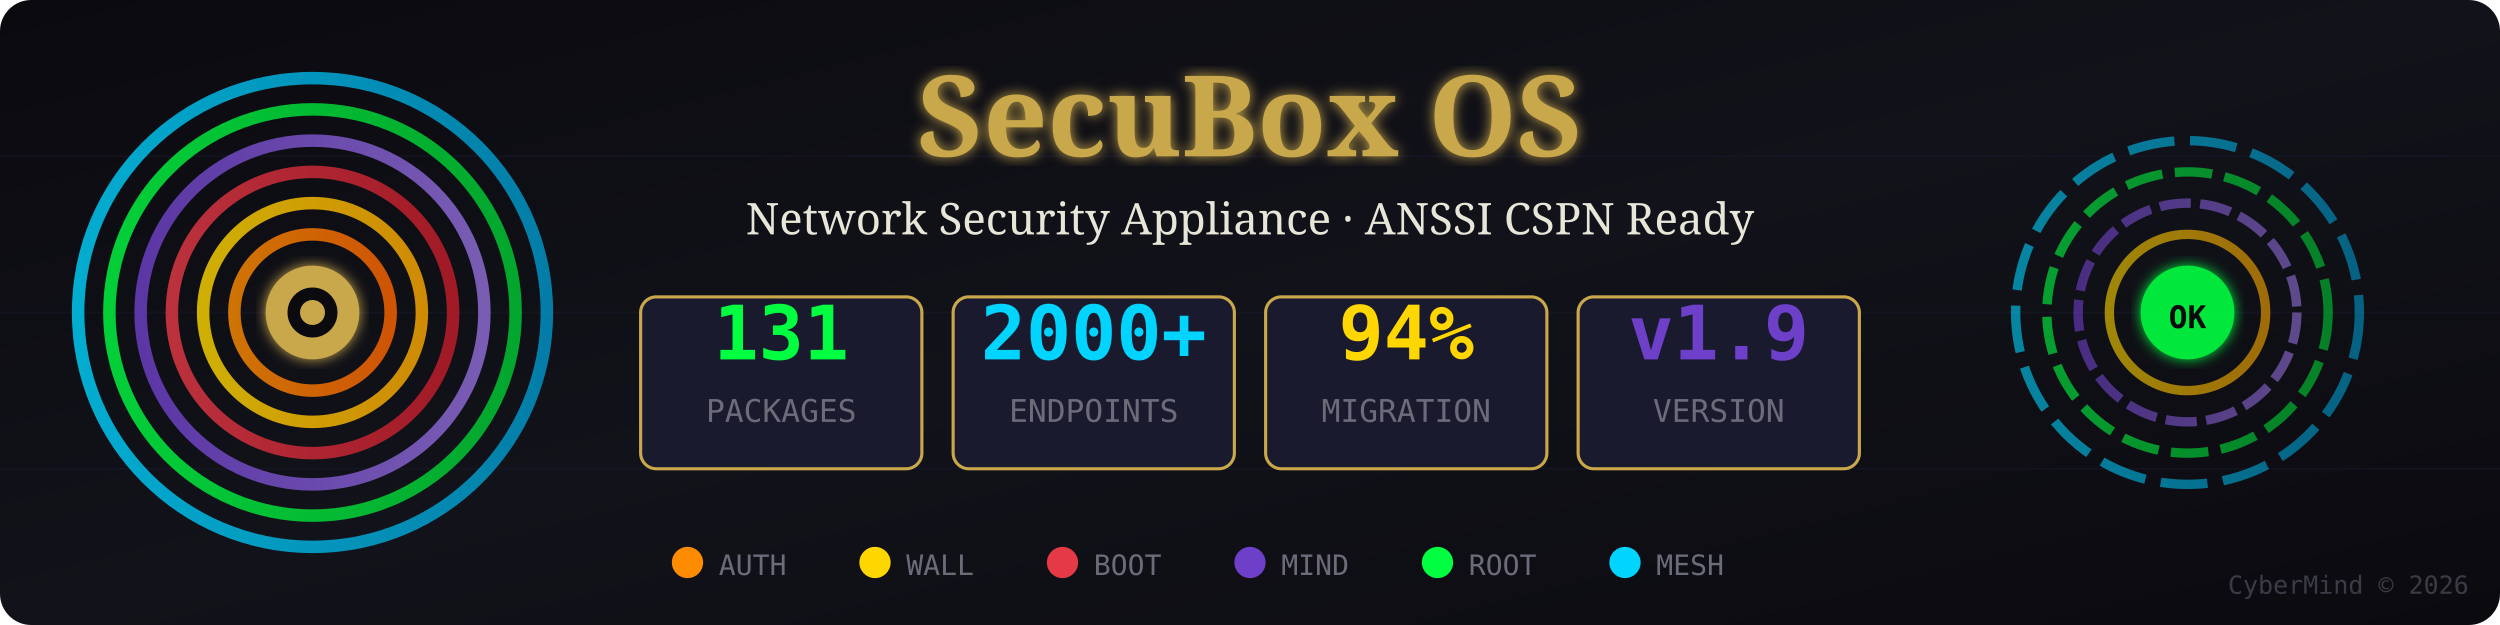
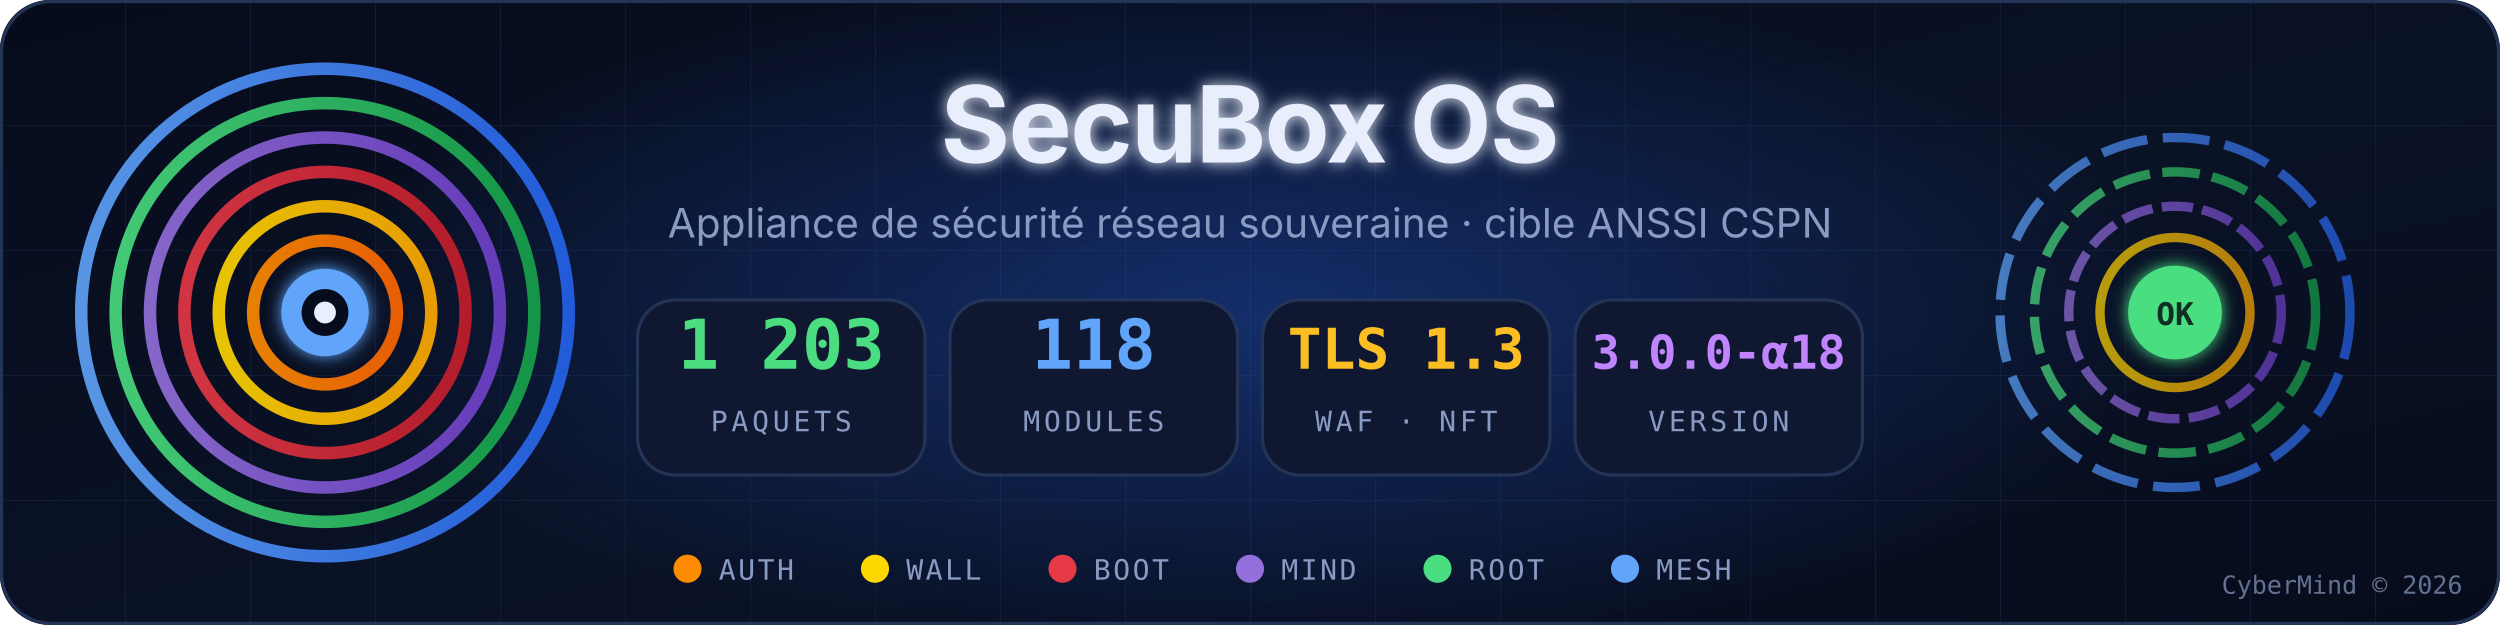
- <svg xmlns="http://www.w3.org/2000/svg" viewBox="0 0 800 200">
+ <svg xmlns="http://www.w3.org/2000/svg" viewBox="0 0 800 200" role="img" aria-labelledby="t d">
  <defs>
-     <linearGradient id="bgGrad" x1="0%" y1="0%" x2="100%" y2="100%">
-       <stop offset="0%" style="stop-color:#0a0a0f" />
-       <stop offset="50%" style="stop-color:#12121a" />
-       <stop offset="100%" style="stop-color:#0a0a0f" />
+     <linearGradient id="fond" x1="0%" y1="0%" x2="100%" y2="100%">
+       <stop offset="0%" stop-color="#070C1C" />
+       <stop offset="55%" stop-color="#0A1226" />
+       <stop offset="100%" stop-color="#070C1C" />
    </linearGradient>
-     <linearGradient id="authGrad" x1="0%" y1="0%" x2="100%" y2="0%">
-       <stop offset="0%" style="stop-color:#ff8c00" />
-       <stop offset="100%" style="stop-color:#ff6600" />
+     <radialGradient id="halo" cx="50%" cy="50%" r="50%">
+       <stop offset="0%" stop-color="#2563EB" stop-opacity=".35" />
+       <stop offset="100%" stop-color="#2563EB" stop-opacity="0" />
+     </radialGradient>
+     <linearGradient id="auth" x1="0%" y1="0%" x2="100%" y2="0%">
+       <stop offset="0%" stop-color="#FF8C00" />
+       <stop offset="100%" stop-color="#FF6600" />
    </linearGradient>
-     <linearGradient id="wallGrad" x1="0%" y1="0%" x2="100%" y2="0%">
-       <stop offset="0%" style="stop-color:#ffd700" />
-       <stop offset="100%" style="stop-color:#ffaa00" />
+     <linearGradient id="wall" x1="0%" y1="0%" x2="100%" y2="0%">
+       <stop offset="0%" stop-color="#FFD700" />
+       <stop offset="100%" stop-color="#FFAA00" />
    </linearGradient>
-     <linearGradient id="bootGrad" x1="0%" y1="0%" x2="100%" y2="0%">
-       <stop offset="0%" style="stop-color:#e63946" />
-       <stop offset="100%" style="stop-color:#c51d2a" />
+     <linearGradient id="boot" x1="0%" y1="0%" x2="100%" y2="0%">
+       <stop offset="0%" stop-color="#E63946" />
+       <stop offset="100%" stop-color="#C51D2A" />
    </linearGradient>
-     <linearGradient id="mindGrad" x1="0%" y1="0%" x2="100%" y2="0%">
-       <stop offset="0%" style="stop-color:#6e40c9" />
-       <stop offset="100%" style="stop-color:#9370db" />
+     <linearGradient id="mind" x1="0%" y1="0%" x2="100%" y2="0%">
+       <stop offset="0%" stop-color="#9370DB" />
+       <stop offset="100%" stop-color="#6E40C9" />
    </linearGradient>
-     <linearGradient id="rootGrad" x1="0%" y1="0%" x2="100%" y2="0%">
-       <stop offset="0%" style="stop-color:#00ff41" />
-       <stop offset="100%" style="stop-color:#00cc33" />
+     <linearGradient id="root" x1="0%" y1="0%" x2="100%" y2="0%">
+       <stop offset="0%" stop-color="#4ADE80" />
+       <stop offset="100%" stop-color="#16A34A" />
    </linearGradient>
-     <linearGradient id="meshGrad" x1="0%" y1="0%" x2="100%" y2="0%">
-       <stop offset="0%" style="stop-color:#00d4ff" />
-       <stop offset="100%" style="stop-color:#0099cc" />
+     <linearGradient id="mesh" x1="0%" y1="0%" x2="100%" y2="0%">
+       <stop offset="0%" stop-color="#60A5FA" />
+       <stop offset="100%" stop-color="#2563EB" />
    </linearGradient>
-     <filter id="glow">
-       <feGaussianBlur stdDeviation="2" result="coloredBlur" />
+     <filter id="lueur" x="-50%" y="-50%" width="200%" height="200%">
+       <feGaussianBlur stdDeviation="2.5" result="flou" />
      <feMerge>
-         <feMergeNode in="coloredBlur" />
+         <feMergeNode in="flou" />
        <feMergeNode in="SourceGraphic" />
      </feMerge>
    </filter>
+     <pattern id="grille" width="40" height="40" patternUnits="userSpaceOnUse">
+       <path d="M40 0H0V40" fill="none" stroke="#1B2745" stroke-width=".6" />
+     </pattern>
  </defs>
-   <rect width="800" height="200" fill="url(#bgGrad)" rx="10" />
-   <g stroke="#1a1a2e" stroke-width="0.5" opacity="0.5">
-     <line x1="0" y1="50" x2="800" y2="50" />
-     <line x1="0" y1="100" x2="800" y2="100" />
-     <line x1="0" y1="150" x2="800" y2="150" />
+   <rect width="800" height="200" rx="16" fill="url(#fond)" />
+   <rect width="800" height="200" rx="16" fill="url(#grille)" opacity=".55" />
+   <ellipse cx="400" cy="100" rx="300" ry="110" fill="url(#halo)" />
+   <rect x=".5" y=".5" width="799" height="199" rx="16" fill="none" stroke="#243457" />
+   <g transform="translate(104 100)">
+     <circle r="78" fill="none" stroke="url(#mesh)" stroke-width="4" opacity=".9" />
+     <circle r="67" fill="none" stroke="url(#root)" stroke-width="4" opacity=".9" />
+     <circle r="56" fill="none" stroke="url(#mind)" stroke-width="4" opacity=".9" />
+     <circle r="45" fill="none" stroke="url(#boot)" stroke-width="4" opacity=".9" />
+     <circle r="34" fill="none" stroke="url(#wall)" stroke-width="4" opacity=".9" />
+     <circle r="23" fill="none" stroke="url(#auth)" stroke-width="4" opacity=".9" />
+     <circle r="14" fill="#60A5FA" filter="url(#lueur)" />
+     <circle r="7.5" fill="#070C1C" />
+     <circle r="3.5" fill="#E8EEFB" />
  </g>
-   <g transform="translate(100, 100)">
-     <circle cx="0" cy="0" r="75" fill="none" stroke="url(#meshGrad)" stroke-width="4" opacity="0.8" />
-     <circle cx="0" cy="0" r="65" fill="none" stroke="url(#rootGrad)" stroke-width="4" opacity="0.8" />
-     <circle cx="0" cy="0" r="55" fill="none" stroke="url(#mindGrad)" stroke-width="4" opacity="0.8" />
-     <circle cx="0" cy="0" r="45" fill="none" stroke="url(#bootGrad)" stroke-width="4" opacity="0.8" />
-     <circle cx="0" cy="0" r="35" fill="none" stroke="url(#wallGrad)" stroke-width="4" opacity="0.8" />
-     <circle cx="0" cy="0" r="25" fill="none" stroke="url(#authGrad)" stroke-width="4" opacity="0.8" />
-     <circle cx="0" cy="0" r="15" fill="#c9a84c" filter="url(#glow)" />
-     <circle cx="0" cy="0" r="8" fill="#0a0a0f" />
-     <circle cx="0" cy="0" r="4" fill="#c9a84c" />
+   <g transform="translate(400 52)" text-anchor="middle">
+     <text y="0" fill="#E8EEFB" font-family="Inter, system-ui, -apple-system, 'Segoe UI', sans-serif" font-size="34" font-weight="700" letter-spacing="-.5" filter="url(#lueur)">SecuBox OS</text>
+     <text y="24" fill="#8A9BC3" font-family="Inter, system-ui, sans-serif" font-size="13">Appliance de sécurité réseau souveraine · cible ANSSI CSPN</text>
  </g>
-   <g transform="translate(400, 50)">
-     <text x="0" y="0" fill="#c9a84c" font-family="Cinzel, Georgia, serif" font-size="36" font-weight="bold" text-anchor="middle" filter="url(#glow)">SecuBox OS</text>
-     <text x="0" y="25" fill="#e8e6d9" font-family="'IM Fell English', Georgia, serif" font-size="14" text-anchor="middle">Network Security Appliance · ANSSI CSPN Ready</text>
-   </g>
-   <g transform="translate(400, 110)">
-     <g transform="translate(-150, 0)">
-       <rect x="-45" y="-15" width="90" height="55" rx="5" fill="#1a1a2e" stroke="#c9a84c" stroke-width="1" />
-       <text x="0" y="5" fill="#00ff41" font-family="'JetBrains Mono', monospace" font-size="24" font-weight="bold" text-anchor="middle">131</text>
-       <text x="0" y="25" fill="#6b6b7a" font-family="'JetBrains Mono', monospace" font-size="10" text-anchor="middle">PACKAGES</text>
+   <g transform="translate(400 112)" font-family="'JetBrains Mono', ui-monospace, monospace" text-anchor="middle">
+     <g transform="translate(-150 0)">
+       <rect x="-46" y="-16" width="92" height="56" rx="12" fill="#0F1830" stroke="#243457" />
+       <text y="6" fill="#4ADE80" font-size="22" font-weight="700">1 203</text>
+       <text y="26" fill="#8A9BC3" font-size="9" letter-spacing="1.2">PAQUETS</text>
    </g>
-     <g transform="translate(-50, 0)">
-       <rect x="-45" y="-15" width="90" height="55" rx="5" fill="#1a1a2e" stroke="#c9a84c" stroke-width="1" />
-       <text x="0" y="5" fill="#00d4ff" font-family="'JetBrains Mono', monospace" font-size="24" font-weight="bold" text-anchor="middle">2000+</text>
-       <text x="0" y="25" fill="#6b6b7a" font-family="'JetBrains Mono', monospace" font-size="10" text-anchor="middle">ENDPOINTS</text>
+     <g transform="translate(-50 0)">
+       <rect x="-46" y="-16" width="92" height="56" rx="12" fill="#0F1830" stroke="#243457" />
+       <text y="6" fill="#60A5FA" font-size="22" font-weight="700">118</text>
+       <text y="26" fill="#8A9BC3" font-size="9" letter-spacing="1.2">MODULES</text>
    </g>
-     <g transform="translate(50, 0)">
-       <rect x="-45" y="-15" width="90" height="55" rx="5" fill="#1a1a2e" stroke="#c9a84c" stroke-width="1" />
-       <text x="0" y="5" fill="#ffd700" font-family="'JetBrains Mono', monospace" font-size="24" font-weight="bold" text-anchor="middle">94%</text>
-       <text x="0" y="25" fill="#6b6b7a" font-family="'JetBrains Mono', monospace" font-size="10" text-anchor="middle">MIGRATION</text>
+     <g transform="translate(50 0)">
+       <rect x="-46" y="-16" width="92" height="56" rx="12" fill="#0F1830" stroke="#243457" />
+       <text y="6" fill="#FBBF24" font-size="18" font-weight="700">TLS 1.3</text>
+       <text y="26" fill="#8A9BC3" font-size="9" letter-spacing="1.2">WAF · NFT</text>
    </g>
-     <g transform="translate(150, 0)">
-       <rect x="-45" y="-15" width="90" height="55" rx="5" fill="#1a1a2e" stroke="#c9a84c" stroke-width="1" />
-       <text x="0" y="5" fill="#6e40c9" font-family="'JetBrains Mono', monospace" font-size="24" font-weight="bold" text-anchor="middle">v1.9</text>
-       <text x="0" y="25" fill="#6b6b7a" font-family="'JetBrains Mono', monospace" font-size="10" text-anchor="middle">VERSION</text>
+     <g transform="translate(150 0)">
+       <rect x="-46" y="-16" width="92" height="56" rx="12" fill="#0F1830" stroke="#243457" />
+       <text y="6" fill="#C084FC" font-size="15" font-weight="700">3.0.0-α18</text>
+       <text y="26" fill="#8A9BC3" font-size="9" letter-spacing="1.2">VERSION</text>
    </g>
  </g>
-   <g transform="translate(700, 100)">
-     <circle cx="0" cy="0" r="55" fill="none" stroke="url(#meshGrad)" stroke-width="3" opacity="0.6" stroke-dasharray="15 5" />
-     <circle cx="0" cy="0" r="45" fill="none" stroke="url(#rootGrad)" stroke-width="3" opacity="0.6" stroke-dasharray="12 4" />
-     <circle cx="0" cy="0" r="35" fill="none" stroke="url(#mindGrad)" stroke-width="3" opacity="0.6" stroke-dasharray="10 3" />
-     <circle cx="0" cy="0" r="25" fill="none" stroke="url(#wallGrad)" stroke-width="3" opacity="0.6" />
-     <circle cx="0" cy="0" r="15" fill="#00ff41" filter="url(#glow)" opacity="0.9" />
-     <text x="0" y="5" fill="#0a0a0f" font-family="'JetBrains Mono', monospace" font-size="10" font-weight="bold" text-anchor="middle">OK</text>
+   <g transform="translate(696 100)">
+     <circle r="56" fill="none" stroke="url(#mesh)" stroke-width="3" opacity=".7" stroke-dasharray="15 5" />
+     <circle r="45" fill="none" stroke="url(#root)" stroke-width="3" opacity=".7" stroke-dasharray="12 4" />
+     <circle r="34" fill="none" stroke="url(#mind)" stroke-width="3" opacity=".7" stroke-dasharray="10 3" />
+     <circle r="24" fill="none" stroke="url(#wall)" stroke-width="3" opacity=".7" />
+     <circle r="15" fill="#4ADE80" filter="url(#lueur)" />
+     <text y="4" fill="#0F2E24" font-family="'JetBrains Mono', ui-monospace, monospace" font-size="10" font-weight="700" text-anchor="middle">OK</text>
  </g>
-   <g transform="translate(400, 180)">
-     <g transform="translate(-180, 0)">
-       <circle cx="0" cy="0" r="5" fill="#ff8c00" />
-       <text x="10" y="4" fill="#6b6b7a" font-family="'JetBrains Mono', monospace" font-size="9">AUTH</text>
+   <g transform="translate(400 182)" font-family="'JetBrains Mono', ui-monospace, monospace" font-size="9" fill="#8A9BC3" letter-spacing=".8">
+     <g transform="translate(-180 0)">
+       <circle r="4.5" fill="#FF8C00" />
+       <text x="10" y="3.5">AUTH</text>
    </g>
-     <g transform="translate(-120, 0)">
-       <circle cx="0" cy="0" r="5" fill="#ffd700" />
-       <text x="10" y="4" fill="#6b6b7a" font-family="'JetBrains Mono', monospace" font-size="9">WALL</text>
+     <g transform="translate(-120 0)">
+       <circle r="4.5" fill="#FFD700" />
+       <text x="10" y="3.5">WALL</text>
    </g>
-     <g transform="translate(-60, 0)">
-       <circle cx="0" cy="0" r="5" fill="#e63946" />
-       <text x="10" y="4" fill="#6b6b7a" font-family="'JetBrains Mono', monospace" font-size="9">BOOT</text>
+     <g transform="translate(-60 0)">
+       <circle r="4.5" fill="#E63946" />
+       <text x="10" y="3.5">BOOT</text>
    </g>
-     <g transform="translate(0, 0)">
-       <circle cx="0" cy="0" r="5" fill="#6e40c9" />
-       <text x="10" y="4" fill="#6b6b7a" font-family="'JetBrains Mono', monospace" font-size="9">MIND</text>
+     <g transform="translate(0 0)">
+       <circle r="4.5" fill="#9370DB" />
+       <text x="10" y="3.5">MIND</text>
    </g>
-     <g transform="translate(60, 0)">
-       <circle cx="0" cy="0" r="5" fill="#00ff41" />
-       <text x="10" y="4" fill="#6b6b7a" font-family="'JetBrains Mono', monospace" font-size="9">ROOT</text>
+     <g transform="translate(60 0)">
+       <circle r="4.5" fill="#4ADE80" />
+       <text x="10" y="3.5">ROOT</text>
    </g>
-     <g transform="translate(120, 0)">
-       <circle cx="0" cy="0" r="5" fill="#00d4ff" />
-       <text x="10" y="4" fill="#6b6b7a" font-family="'JetBrains Mono', monospace" font-size="9">MESH</text>
+     <g transform="translate(120 0)">
+       <circle r="4.5" fill="#60A5FA" />
+       <text x="10" y="3.5">MESH</text>
    </g>
  </g>
-   <text x="790" y="190" fill="#6b6b7a" font-family="'JetBrains Mono', monospace" font-size="8" text-anchor="end" opacity="0.5">CyberMind © 2026</text>
+   <text x="788" y="190" fill="#8A9BC3" font-family="'JetBrains Mono', ui-monospace, monospace" font-size="8" text-anchor="end" opacity=".7">CyberMind © 2026</text>
</svg>
